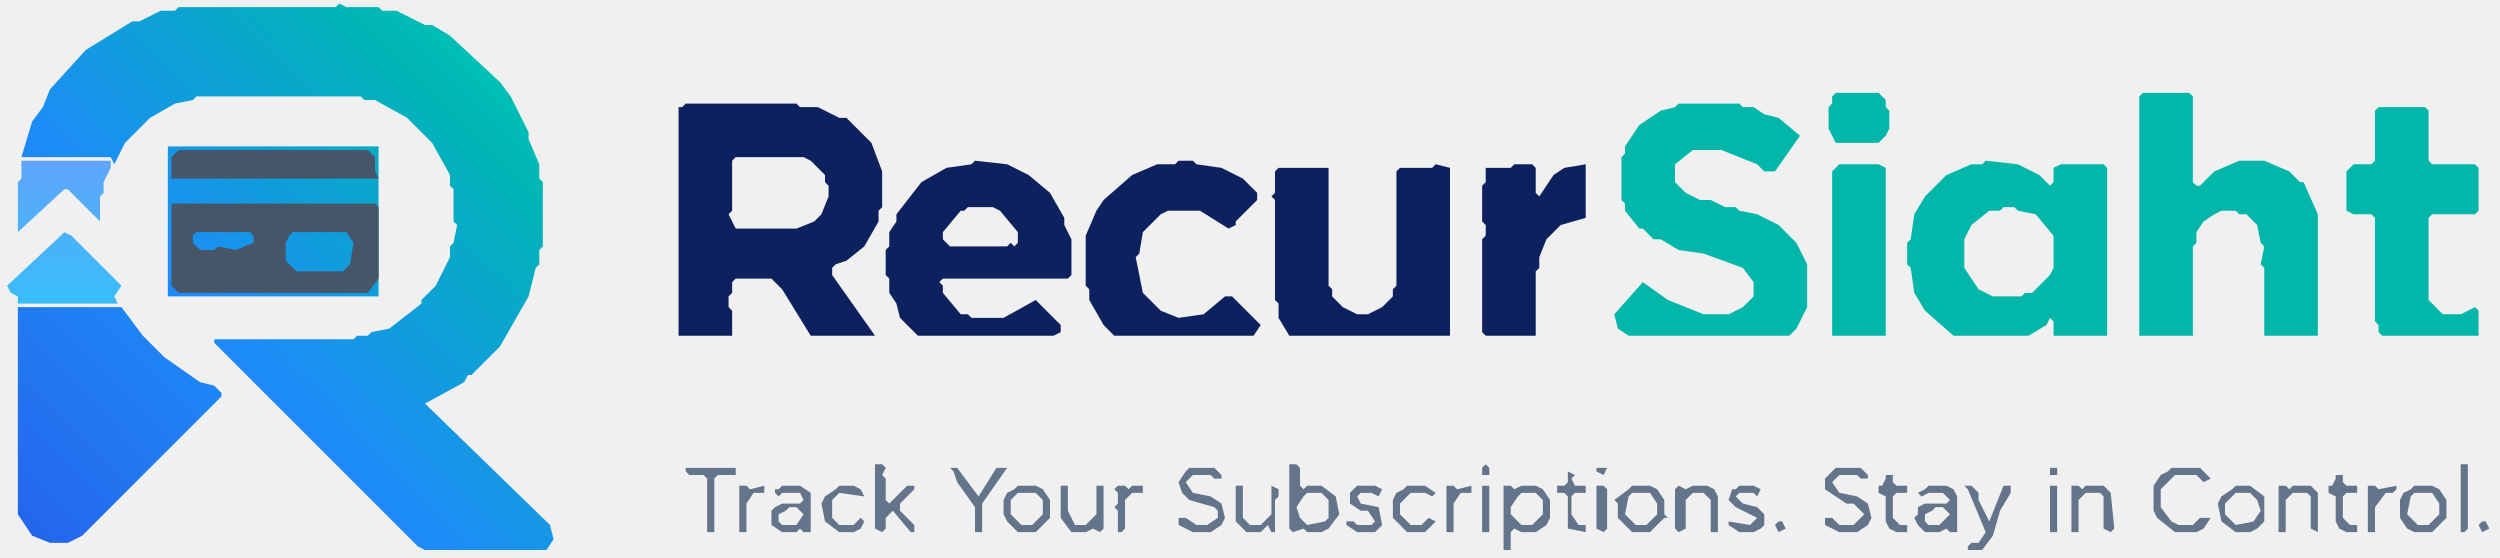
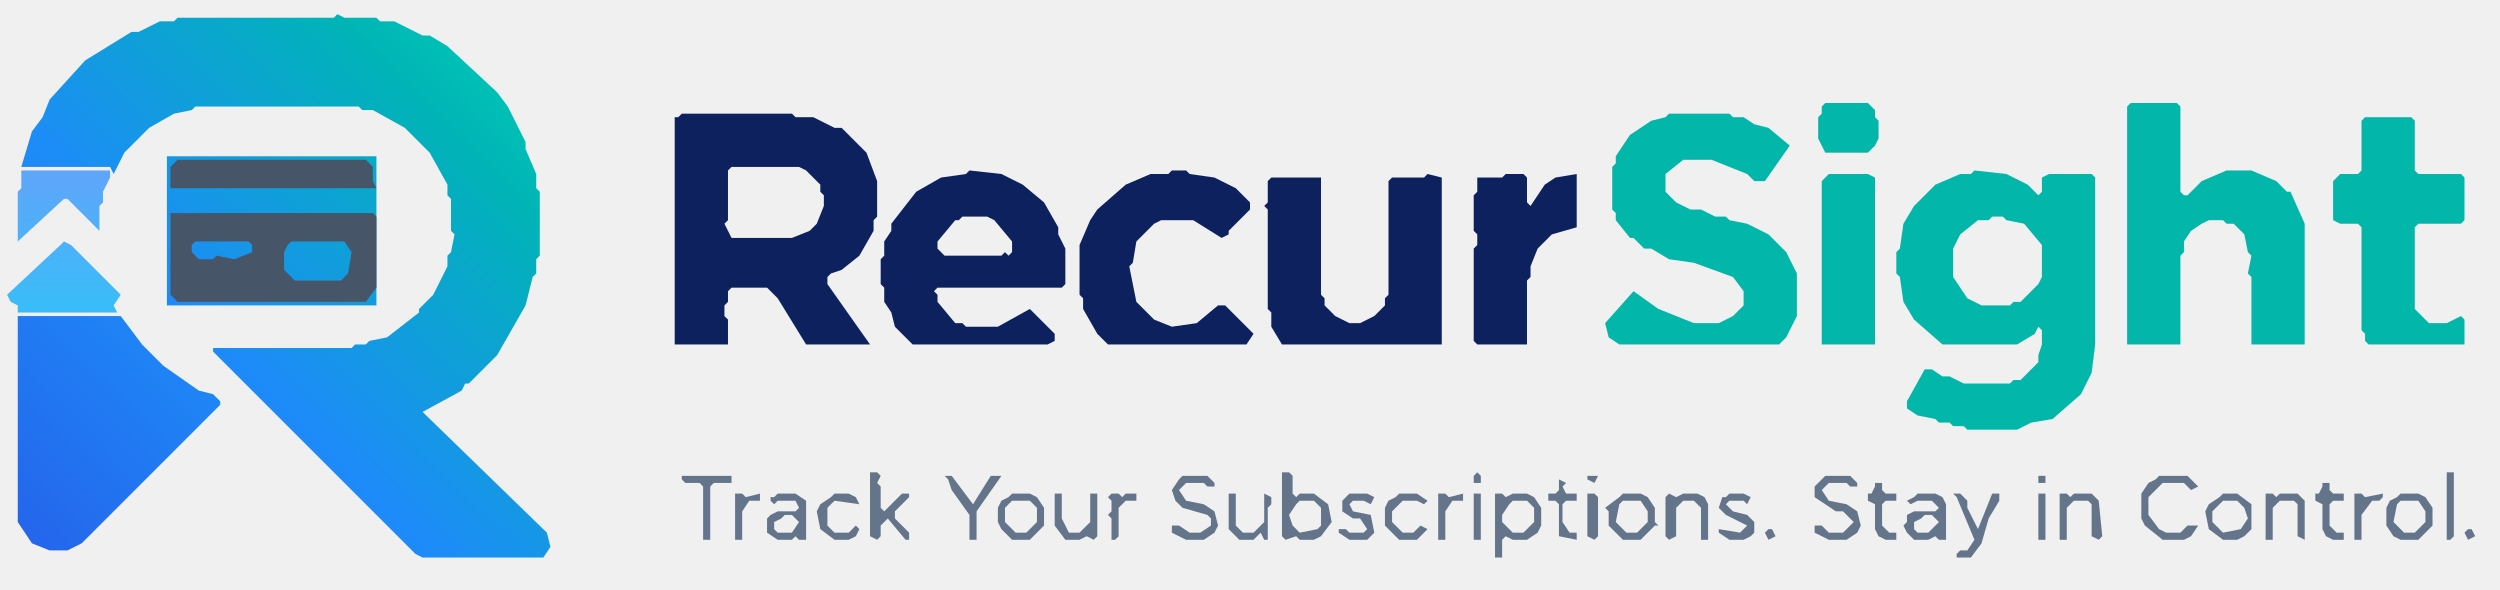
- <svg xmlns="http://www.w3.org/2000/svg" viewBox="0 0 700 156" fill="none">
+ <svg xmlns="http://www.w3.org/2000/svg" viewBox="0 -3 704 166" fill="none">
  <defs>
    <linearGradient id="recurGrad" x1="0%" y1="100%" x2="100%" y2="0%">
      <stop offset="0%" stop-color="#2563EB" />
      <stop offset="40%" stop-color="#1D8CF8" />
      <stop offset="80%" stop-color="#00B4B6" />
      <stop offset="100%" stop-color="#00D2B4" />
    </linearGradient>
    <linearGradient id="arrowGrad" x1="0%" y1="100%" x2="0%" y2="0%">
      <stop offset="0%" stop-color="#38BDF8" />
      <stop offset="100%" stop-color="#60A5FA" />
    </linearGradient>
    <style>
      .logo-recur { fill: #0C215E; }
      .logo-sight { fill: #02B6A9; }
      .logo-card { fill: #475569; }
      .logo-tagline { fill: #64748B; }
      @media (prefers-color-scheme: dark) {
        .logo-recur { fill: #FFFFFF; }
        .logo-sight { fill: #00D2B4; }
        .logo-card { fill: #94A3B8; }
        .logo-tagline { fill: #94A3B8; }
      }
    </style>
  </defs>
  <path d="M 95 1 L 97 2 L 106 2 L 107 3 L 111 3 L 119 7 L 121 7 L 126 10 L 140 23 L 143 27 L 148 37 L 148 39 L 151 46 L 151 50 L 152 51 L 152 69 L 151 70 L 151 74 L 150 75 L 148 83 L 140 97 L 132 105 L 131 105 L 130 107 L 119 113 L 154 147 L 155 151 L 153 154 L 119 154 L 117 153 L 60 96 L 60 95 L 99 95 L 100 94 L 103 94 L 104 93 L 109 92 L 118 85 L 118 84 L 122 80 L 126 72 L 126 69 L 127 68 L 128 63 L 127 62 L 127 53 L 126 52 L 126 49 L 121 40 L 114 33 L 105 28 L 102 28 L 101 27 L 55 27 L 54 28 L 49 29 L 42 33 L 35 40 L 32 46 L 31 44 L 6 44 L 9 34 L 12 30 L 14 25 L 24 14 L 37 6 L 39 6 L 45 3 L 49 3 L 50 2 L 94 2 Z M 47 41 L 106 41 L 106 83 L 47 83 Z M 5 86 L 34 86 L 40 94 L 46 100 L 56 107 L 60 108 L 62 110 L 62 111 L 23 150 L 19 152 L 14 152 L 9 150 L 5 144 L 5 87 Z" fill="url(#recurGrad)" fill-rule="evenodd" />
  <path d="M 6 45 L 31 45 L 31 47 L 29 51 L 29 54 L 28 55 L 28 62 L 19 53 L 18 53 L 5 65 L 5 51 L 6 50 L 6 46 Z M 18 65 L 20 66 L 34 80 L 32 83 L 33 85 L 5 85 L 5 83 L 3 82 L 2 80 L 17 66 Z" fill="url(#arrowGrad)" />
  <path d="M 50 42 L 103 42 L 105 44 L 105 48 L 106 50 L 48 50 L 48 44 L 49 43 Z M 48 57 L 105 57 L 106 58 L 106 78 L 103 82 L 50 82 L 48 80 L 48 58 Z M 54 66 L 54 68 L 56 70 L 60 70 L 61 69 L 66 70 L 71 68 L 71 66 L 70 65 L 55 65 Z M 81 66 L 80 68 L 80 73 L 83 76 L 96 76 L 98 74 L 99 68 L 97 65 L 82 65 Z" class="logo-card" />
  <path d="M 192 29 L 223 29 L 224 30 L 229 30 L 235 33 L 237 33 L 244 40 L 247 48 L 247 58 L 246 59 L 246 62 L 242 69 L 237 73 L 234 74 L 233 75 L 233 77 L 245 94 L 227 94 L 219 81 L 216 78 L 206 78 L 205 79 L 205 82 L 204 83 L 204 86 L 205 87 L 205 94 L 190 94 L 190 30 L 191 30 Z M 205 45 L 205 59 L 204 60 L 206 64 L 223 64 L 228 62 L 230 60 L 232 55 L 232 52 L 231 51 L 231 49 L 227 45 L 225 44 L 206 44 Z M 273 45 L 282 46 L 288 49 L 294 54 L 298 61 L 298 63 L 300 67 L 300 77 L 299 78 L 264 78 L 263 79 L 264 80 L 264 82 L 269 88 L 271 88 L 272 89 L 281 89 L 290 84 L 297 91 L 297 93 L 295 94 L 257 94 L 252 89 L 251 85 L 249 82 L 249 78 L 248 77 L 248 70 L 249 69 L 249 65 L 251 62 L 251 60 L 258 51 L 265 47 L 272 46 Z M 330 45 L 334 45 L 335 46 L 342 47 L 348 50 L 352 54 L 352 56 L 346 62 L 346 63 L 344 64 L 336 59 L 327 59 L 325 60 L 320 65 L 319 71 L 318 72 L 320 82 L 325 87 L 330 89 L 337 88 L 343 83 L 345 83 L 353 91 L 351 94 L 312 94 L 309 91 L 305 84 L 305 81 L 304 80 L 304 66 L 307 59 L 309 56 L 317 49 L 324 46 L 329 46 Z M 402 46 L 406 47 L 406 94 L 361 94 L 358 89 L 358 85 L 357 84 L 357 56 L 356 55 L 357 54 L 357 48 L 358 47 L 372 47 L 372 80 L 373 81 L 373 83 L 376 86 L 380 88 L 383 88 L 387 86 L 390 83 L 390 81 L 391 80 L 391 48 L 392 47 L 401 47 Z M 424 46 L 429 46 L 430 47 L 430 54 L 431 55 L 435 49 L 438 47 L 444 46 L 444 61 L 437 63 L 433 67 L 431 72 L 431 75 L 430 76 L 430 94 L 416 94 L 415 93 L 415 67 L 416 66 L 416 63 L 415 62 L 415 52 L 416 51 L 416 47 L 423 47 Z M 270 59 L 269 59 L 264 65 L 264 67 L 266 69 L 282 69 L 283 68 L 284 69 L 285 68 L 285 65 L 280 59 L 278 58 L 271 58 Z" class="logo-recur" fill-rule="evenodd" />
-   <path d="M 514 26 L 526 26 L 528 28 L 528 30 L 529 31 L 529 36 L 528 38 L 526 40 L 514 40 L 512 36 L 512 30 L 513 29 L 513 27 Z M 600 26 L 613 26 L 614 27 L 614 51 L 615 52 L 616 52 L 620 48 L 627 45 L 634 45 L 641 48 L 644 51 L 645 51 L 649 60 L 649 94 L 634 94 L 634 75 L 633 74 L 634 69 L 633 68 L 632 63 L 629 60 L 627 60 L 626 59 L 622 59 L 620 60 L 617 62 L 615 65 L 615 68 L 614 69 L 614 94 L 599 94 L 599 27 Z M 470 29 L 487 29 L 488 30 L 491 30 L 494 32 L 498 33 L 504 38 L 497 48 L 494 48 L 492 46 L 482 42 L 474 42 L 469 46 L 469 51 L 472 54 L 476 56 L 479 56 L 483 58 L 486 58 L 487 59 L 492 60 L 498 63 L 503 68 L 506 74 L 506 86 L 503 92 L 501 94 L 456 94 L 453 92 L 452 88 L 460 79 L 467 84 L 477 88 L 484 88 L 488 86 L 491 83 L 491 79 L 488 75 L 477 71 L 470 70 L 465 67 L 463 67 L 460 64 L 459 64 L 455 59 L 455 57 L 454 56 L 454 44 L 455 43 L 455 41 L 459 35 L 465 31 L 469 30 Z M 666 30 L 679 30 L 680 31 L 680 45 L 681 46 L 693 46 L 694 47 L 694 59 L 693 60 L 681 60 L 680 61 L 680 84 L 684 88 L 689 88 L 693 86 L 694 87 L 694 94 L 667 94 L 666 93 L 666 91 L 665 90 L 665 61 L 664 60 L 659 60 L 657 59 L 657 48 L 659 46 L 664 46 L 665 45 L 665 31 Z M 556 45 L 565 46 L 571 49 L 574 52 L 575 51 L 575 47 L 577 46 L 589 46 L 590 47 L 590 94 L 575 94 L 575 90 L 574 89 L 573 91 L 568 94 L 547 94 L 539 87 L 536 82 L 535 75 L 534 74 L 534 68 L 535 67 L 536 60 L 539 55 L 545 49 L 552 46 L 555 46 Z M 515 46 L 526 46 L 528 47 L 528 94 L 513 94 L 513 48 L 514 47 Z M 560 59 L 557 59 L 552 63 L 550 67 L 550 75 L 554 81 L 558 83 L 566 83 L 567 82 L 569 82 L 574 77 L 575 75 L 575 66 L 570 60 L 565 59 L 564 58 L 561 58 Z" class="logo-sight" fill-rule="evenodd" />
+   <path d="M 514 26 L 526 26 L 528 28 L 528 30 L 529 31 L 529 36 L 528 38 L 526 40 L 514 40 L 512 36 L 512 30 L 513 29 L 513 27 Z M 600 26 L 613 26 L 614 27 L 614 51 L 615 52 L 616 52 L 620 48 L 627 45 L 634 45 L 641 48 L 644 51 L 645 51 L 649 60 L 649 94 L 634 94 L 634 75 L 633 74 L 634 69 L 633 68 L 632 63 L 629 60 L 627 60 L 626 59 L 622 59 L 620 60 L 617 62 L 615 65 L 615 68 L 614 69 L 614 94 L 599 94 L 599 27 Z M 470 29 L 487 29 L 488 30 L 491 30 L 494 32 L 498 33 L 504 38 L 497 48 L 494 48 L 492 46 L 482 42 L 474 42 L 469 46 L 469 51 L 472 54 L 476 56 L 479 56 L 483 58 L 486 58 L 487 59 L 492 60 L 498 63 L 503 68 L 506 74 L 506 86 L 503 92 L 501 94 L 456 94 L 453 92 L 452 88 L 460 79 L 467 84 L 477 88 L 484 88 L 488 86 L 491 83 L 491 79 L 488 75 L 477 71 L 470 70 L 465 67 L 463 67 L 460 64 L 459 64 L 455 59 L 455 57 L 454 56 L 454 44 L 455 43 L 455 41 L 459 35 L 465 31 L 469 30 Z M 666 30 L 679 30 L 680 31 L 680 45 L 681 46 L 693 46 L 694 47 L 694 59 L 693 60 L 681 60 L 680 61 L 680 84 L 684 88 L 689 88 L 693 86 L 694 87 L 694 94 L 667 94 L 666 93 L 666 91 L 665 90 L 665 61 L 664 60 L 659 60 L 657 59 L 657 48 L 659 46 L 664 46 L 665 45 L 665 31 Z M 556 45 L 565 46 L 571 49 L 574 52 L 575 51 L 575 47 L 577 46 L 589 46 L 590 47 L 590 94 L 575 94 L 575 90 L 574 89 L 573 91 L 568 94 L 547 94 L 539 87 L 536 82 L 535 75 L 534 74 L 534 68 L 535 67 L 536 60 L 539 55 L 545 49 L 552 46 L 555 46 Z M 515 46 L 526 46 L 528 47 L 528 94 L 513 94 L 513 48 L 514 47 Z M 560 59 L 557 59 L 552 63 L 550 67 L 550 75 L 554 81 L 558 83 L 566 83 L 567 82 L 569 82 L 574 77 L 575 75 L 575 66 L 570 60 L 565 59 L 564 58 L 561 58 Z M 575 94 L 590 94 L 589 102 L 586 108 L 578 115 L 572 116 L 568 118 L 554 118 L 553 117 L 550 117 L 549 116 L 546 116 L 545 115 L 540 114 L 537 112 L 537 110 L 542 101 L 544 101 L 547 103 L 549 103 L 553 105 L 566 105 L 567 104 L 569 104 L 574 99 L 574 97 L 575 94 Z" class="logo-sight" fill-rule="evenodd" />
  <path d="M 245 130 L 247 130 L 248 131 L 247 133 L 248 134 L 248 140 L 249 141 L 254 136 L 256 136 L 256 137 L 252 141 L 252 143 L 256 147 L 256 149 L 255 149 L 250 143 L 248 145 L 248 148 L 247 149 L 245 148 L 245 131 Z M 361 130 L 363 130 L 364 131 L 364 136 L 365 137 L 366 136 L 370 136 L 374 139 L 375 144 L 372 148 L 370 149 L 366 149 L 365 148 L 362 149 L 361 148 L 361 131 Z M 416 130 L 417 131 L 417 133 L 415 133 L 415 131 Z M 689 130 L 691 130 L 691 148 L 690 149 L 689 149 L 689 131 Z M 192 131 L 206 131 L 206 133 L 201 133 L 200 134 L 200 149 L 198 149 L 198 134 L 197 133 L 193 133 L 192 132 Z M 266 131 L 268 131 L 274 139 L 279 131 L 282 131 L 275 141 L 275 149 L 273 149 L 273 142 L 268 135 L 267 132 Z M 333 131 L 340 131 L 342 133 L 342 134 L 340 134 L 339 133 L 334 133 L 332 135 L 334 138 L 339 139 L 342 141 L 343 145 L 342 147 L 339 149 L 334 149 L 330 147 L 330 145 L 332 145 L 335 147 L 338 147 L 341 145 L 341 143 L 340 142 L 333 140 L 331 138 L 330 135 L 332 132 Z M 447 131 L 450 131 L 449 133 L 447 132 Z M 514 131 L 521 131 L 523 133 L 523 134 L 521 134 L 520 133 L 515 133 L 513 135 L 515 138 L 520 139 L 523 141 L 524 145 L 523 147 L 520 149 L 515 149 L 511 147 L 511 145 L 513 145 L 515 147 L 519 147 L 522 144 L 519 141 L 517 141 L 511 137 L 511 134 L 513 132 Z M 574 131 L 576 131 L 576 133 L 574 133 L 574 132 Z M 608 131 L 616 131 L 619 134 L 617 135 L 615 133 L 609 133 L 605 137 L 605 142 L 608 146 L 610 147 L 614 147 L 616 145 L 619 145 L 617 148 L 615 149 L 609 149 L 604 145 L 603 143 L 603 136 L 605 133 L 607 132 Z M 439 132 L 441 133 L 440 134 L 441 136 L 444 136 L 444 138 L 441 138 L 440 139 L 440 144 L 442 147 L 444 147 L 444 149 L 439 148 L 439 139 L 438 138 L 436 138 L 436 136 L 438 136 L 439 135 L 439 133 Z M 528 133 L 530 133 L 530 135 L 531 136 L 534 136 L 534 138 L 531 138 L 530 139 L 530 145 L 532 147 L 534 147 L 534 149 L 531 149 L 529 148 L 528 146 L 528 139 L 526 138 L 526 136 L 527 136 L 528 134 Z M 654 133 L 656 133 L 656 135 L 657 136 L 660 136 L 660 138 L 657 138 L 656 139 L 656 145 L 658 147 L 660 147 L 660 149 L 657 149 L 655 148 L 654 146 L 654 139 L 652 138 L 652 136 L 653 136 L 654 134 Z M 207 136 L 209 136 L 210 137 L 214 136 L 214 138 L 211 138 L 209 141 L 209 149 L 207 149 L 207 137 Z M 219 136 L 224 136 L 227 138 L 227 149 L 225 149 L 224 148 L 223 149 L 219 149 L 216 147 L 216 143 L 217 142 L 219 141 L 224 141 L 225 140 L 224 138 L 219 138 L 218 139 L 217 138 L 217 137 L 218 137 Z M 235 136 L 239 136 L 241 137 L 242 139 L 235 138 L 233 140 L 233 145 L 235 147 L 239 147 L 241 145 L 242 146 L 241 148 L 239 149 L 235 149 L 231 146 L 230 141 L 231 139 L 234 137 Z M 285 136 L 290 136 L 292 137 L 294 140 L 294 145 L 290 149 L 285 149 L 282 146 L 281 144 L 281 140 L 282 138 L 284 137 Z M 297 136 L 299 136 L 299 143 L 301 147 L 304 147 L 307 144 L 307 136 L 309 136 L 309 148 L 308 149 L 306 148 L 304 149 L 300 149 L 297 145 L 297 137 Z M 313 136 L 315 136 L 316 137 L 317 136 L 320 136 L 320 138 L 317 138 L 315 140 L 315 148 L 314 149 L 313 149 L 313 143 L 312 142 L 313 141 L 313 138 L 312 137 Z M 346 136 L 348 136 L 348 145 L 350 147 L 353 147 L 356 144 L 356 136 L 358 137 L 358 139 L 357 140 L 357 149 L 356 149 L 355 147 L 353 149 L 349 149 L 346 146 L 346 137 Z M 380 136 L 385 136 L 387 137 L 386 139 L 384 138 L 381 138 L 380 139 L 381 141 L 386 142 L 387 147 L 385 149 L 380 149 L 377 147 L 377 146 L 379 146 L 380 147 L 384 147 L 385 146 L 383 143 L 381 143 L 378 141 L 378 138 L 379 137 Z M 394 136 L 399 136 L 402 138 L 401 139 L 399 138 L 395 138 L 392 141 L 392 144 L 395 147 L 398 147 L 400 145 L 402 146 L 399 149 L 394 149 L 390 145 L 390 140 L 391 138 L 393 137 Z M 405 136 L 407 136 L 408 137 L 412 136 L 412 138 L 409 138 L 407 141 L 407 149 L 405 149 L 405 137 Z M 415 136 L 417 136 L 417 149 L 415 149 L 415 137 Z M 421 136 L 423 136 L 424 137 L 426 136 L 430 136 L 432 137 L 434 140 L 434 145 L 433 147 L 430 149 L 426 149 L 424 148 L 423 149 L 423 154 L 421 154 L 421 137 Z M 447 136 L 449 136 L 450 137 L 450 148 L 449 149 L 447 148 L 447 137 Z M 457 136 L 462 136 L 464 137 L 466 140 L 466 144 L 467 145 L 466 145 L 462 149 L 457 149 L 453 145 L 453 141 L 452 140 L 456 137 Z M 470 136 L 472 137 L 474 136 L 478 136 L 480 137 L 481 139 L 481 149 L 479 149 L 479 140 L 477 138 L 474 138 L 472 140 L 472 148 L 470 149 L 469 148 L 469 137 Z M 487 136 L 491 136 L 493 137 L 492 139 L 491 138 L 487 138 L 486 139 L 488 141 L 492 142 L 494 144 L 494 147 L 493 148 L 491 149 L 487 149 L 484 147 L 484 146 L 490 147 L 492 145 L 486 142 L 484 140 L 485 137 L 486 137 Z M 540 136 L 545 136 L 547 137 L 548 139 L 548 149 L 546 149 L 545 148 L 543 149 L 539 149 L 537 147 L 536 145 L 537 144 L 537 142 L 539 141 L 545 141 L 546 140 L 544 138 L 540 138 L 538 139 L 537 138 L 539 137 Z M 550 136 L 552 136 L 554 138 L 554 140 L 557 146 L 561 136 L 563 136 L 563 138 L 560 143 L 558 150 L 555 154 L 551 154 L 551 153 L 552 152 L 554 152 L 556 149 L 551 137 Z M 574 136 L 576 136 L 576 149 L 574 149 L 574 137 Z M 580 136 L 582 136 L 583 137 L 584 136 L 589 136 L 591 138 L 592 148 L 591 149 L 589 148 L 589 139 L 588 138 L 584 138 L 582 140 L 582 149 L 580 149 L 580 137 Z M 626 136 L 630 136 L 634 139 L 634 146 L 632 148 L 630 149 L 626 149 L 622 146 L 621 141 L 622 139 L 625 137 Z M 638 136 L 640 136 L 641 137 L 642 136 L 647 136 L 649 138 L 649 149 L 647 148 L 647 139 L 646 138 L 642 138 L 640 140 L 640 149 L 638 149 L 638 137 Z M 663 136 L 665 136 L 666 137 L 671 136 L 671 137 L 670 138 L 668 138 L 665 142 L 665 149 L 663 149 L 663 137 Z M 676 136 L 681 136 L 683 137 L 685 140 L 685 145 L 681 149 L 676 149 L 674 148 L 672 145 L 672 140 L 673 138 L 675 137 Z M 284 139 L 283 140 L 283 144 L 286 147 L 289 147 L 292 144 L 292 140 L 290 138 L 285 138 Z M 365 139 L 363 142 L 364 145 L 366 147 L 371 146 L 372 145 L 372 140 L 370 138 L 366 138 Z M 425 139 L 423 142 L 423 144 L 426 147 L 429 147 L 432 144 L 432 140 L 430 138 L 426 138 Z M 456 139 L 455 144 L 458 147 L 461 147 L 464 144 L 464 141 L 462 138 L 457 138 Z M 625 139 L 623 141 L 623 144 L 626 147 L 631 146 L 633 143 L 632 140 L 630 138 L 626 138 Z M 675 139 L 674 144 L 677 147 L 680 147 L 683 144 L 683 141 L 681 138 L 676 138 Z M 220 143 L 218 144 L 218 146 L 219 147 L 223 147 L 225 144 L 223 142 L 221 142 Z M 541 143 L 539 144 L 539 146 L 540 147 L 543 147 L 546 144 L 544 142 L 542 142 Z M 498 146 L 499 146 L 500 148 L 498 149 L 497 147 Z M 695 146 L 696 146 L 697 148 L 695 149 L 694 147 Z" class="logo-tagline" fill-rule="evenodd" />
</svg>
